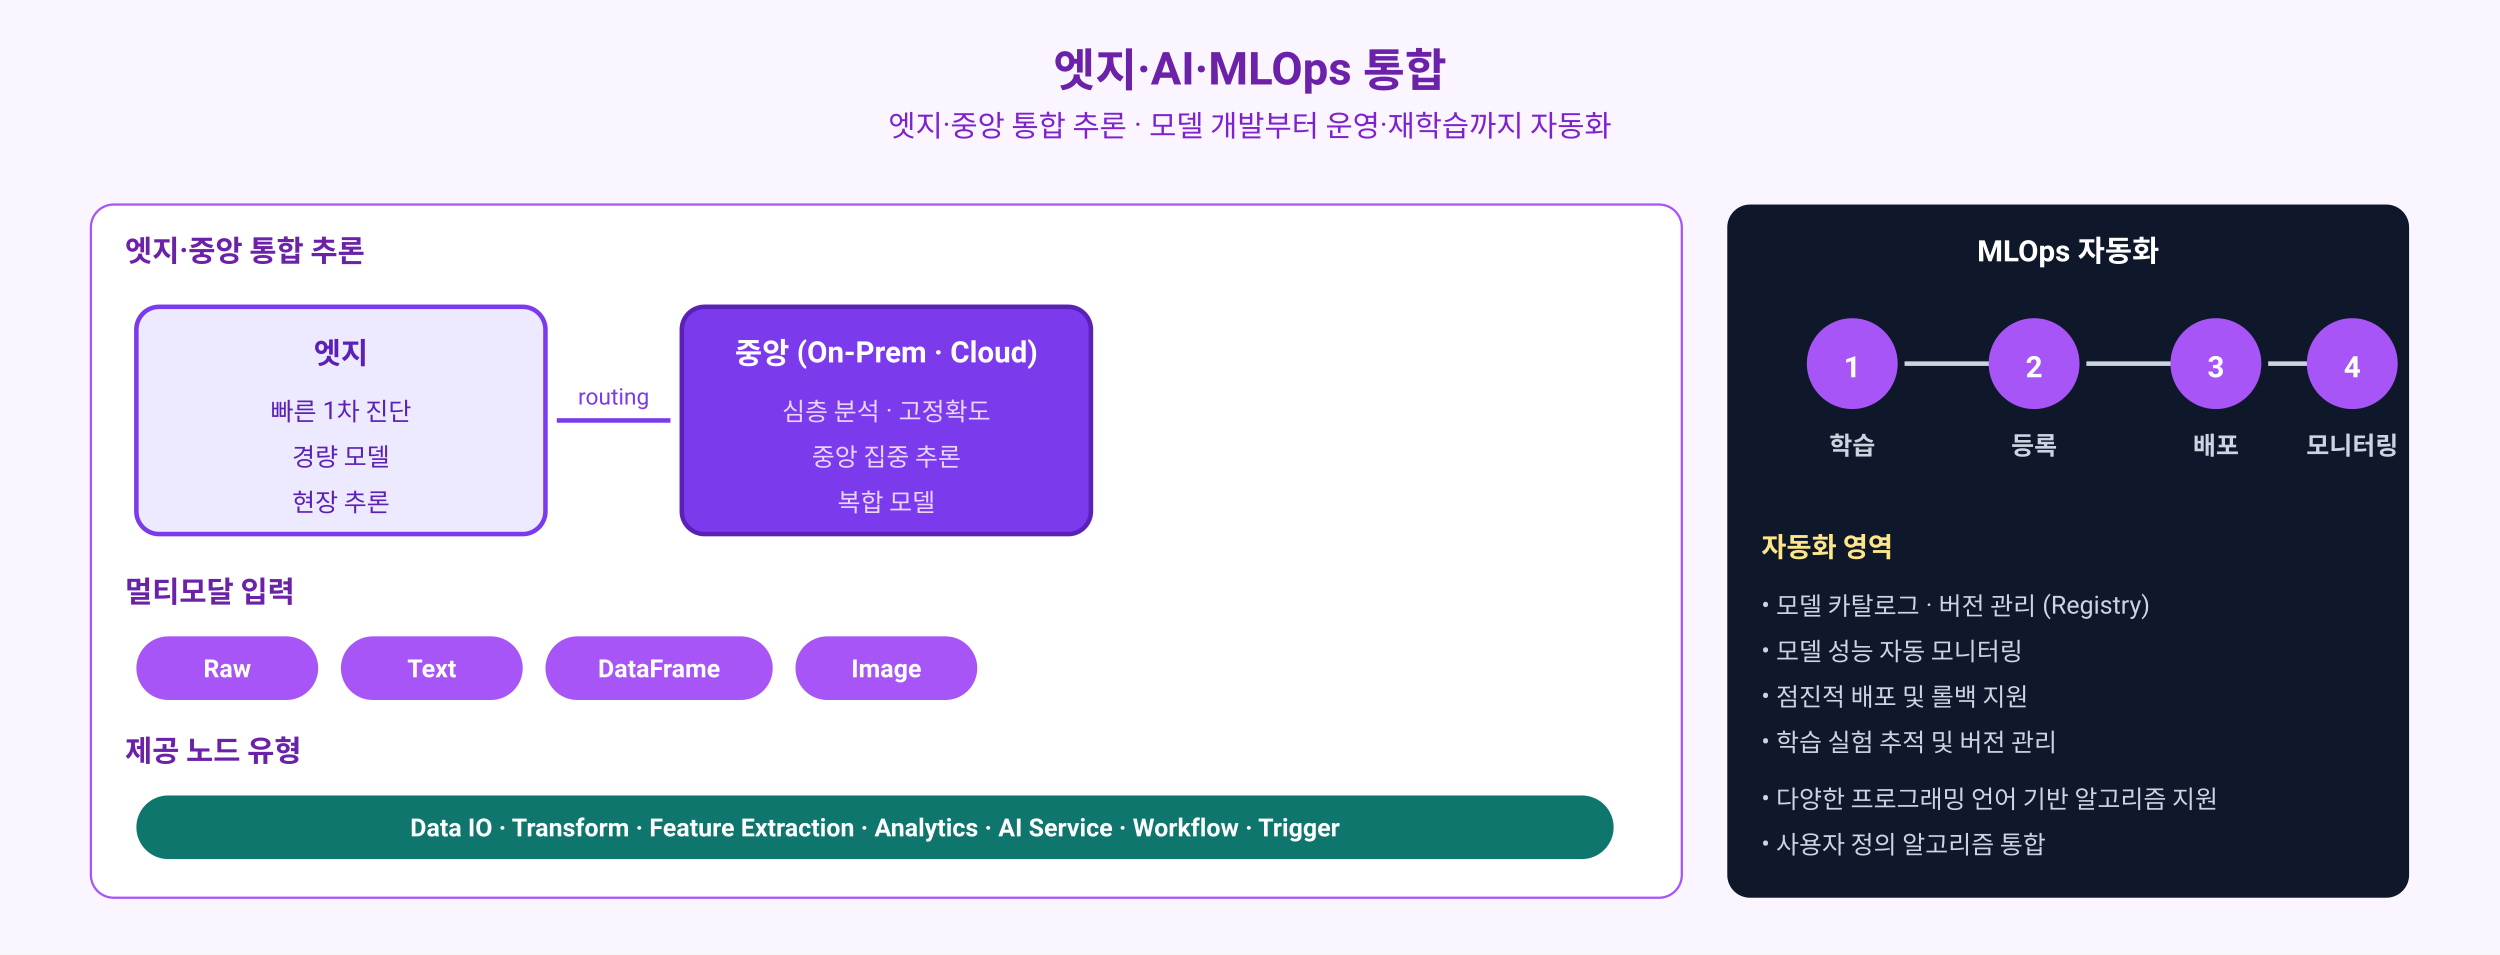
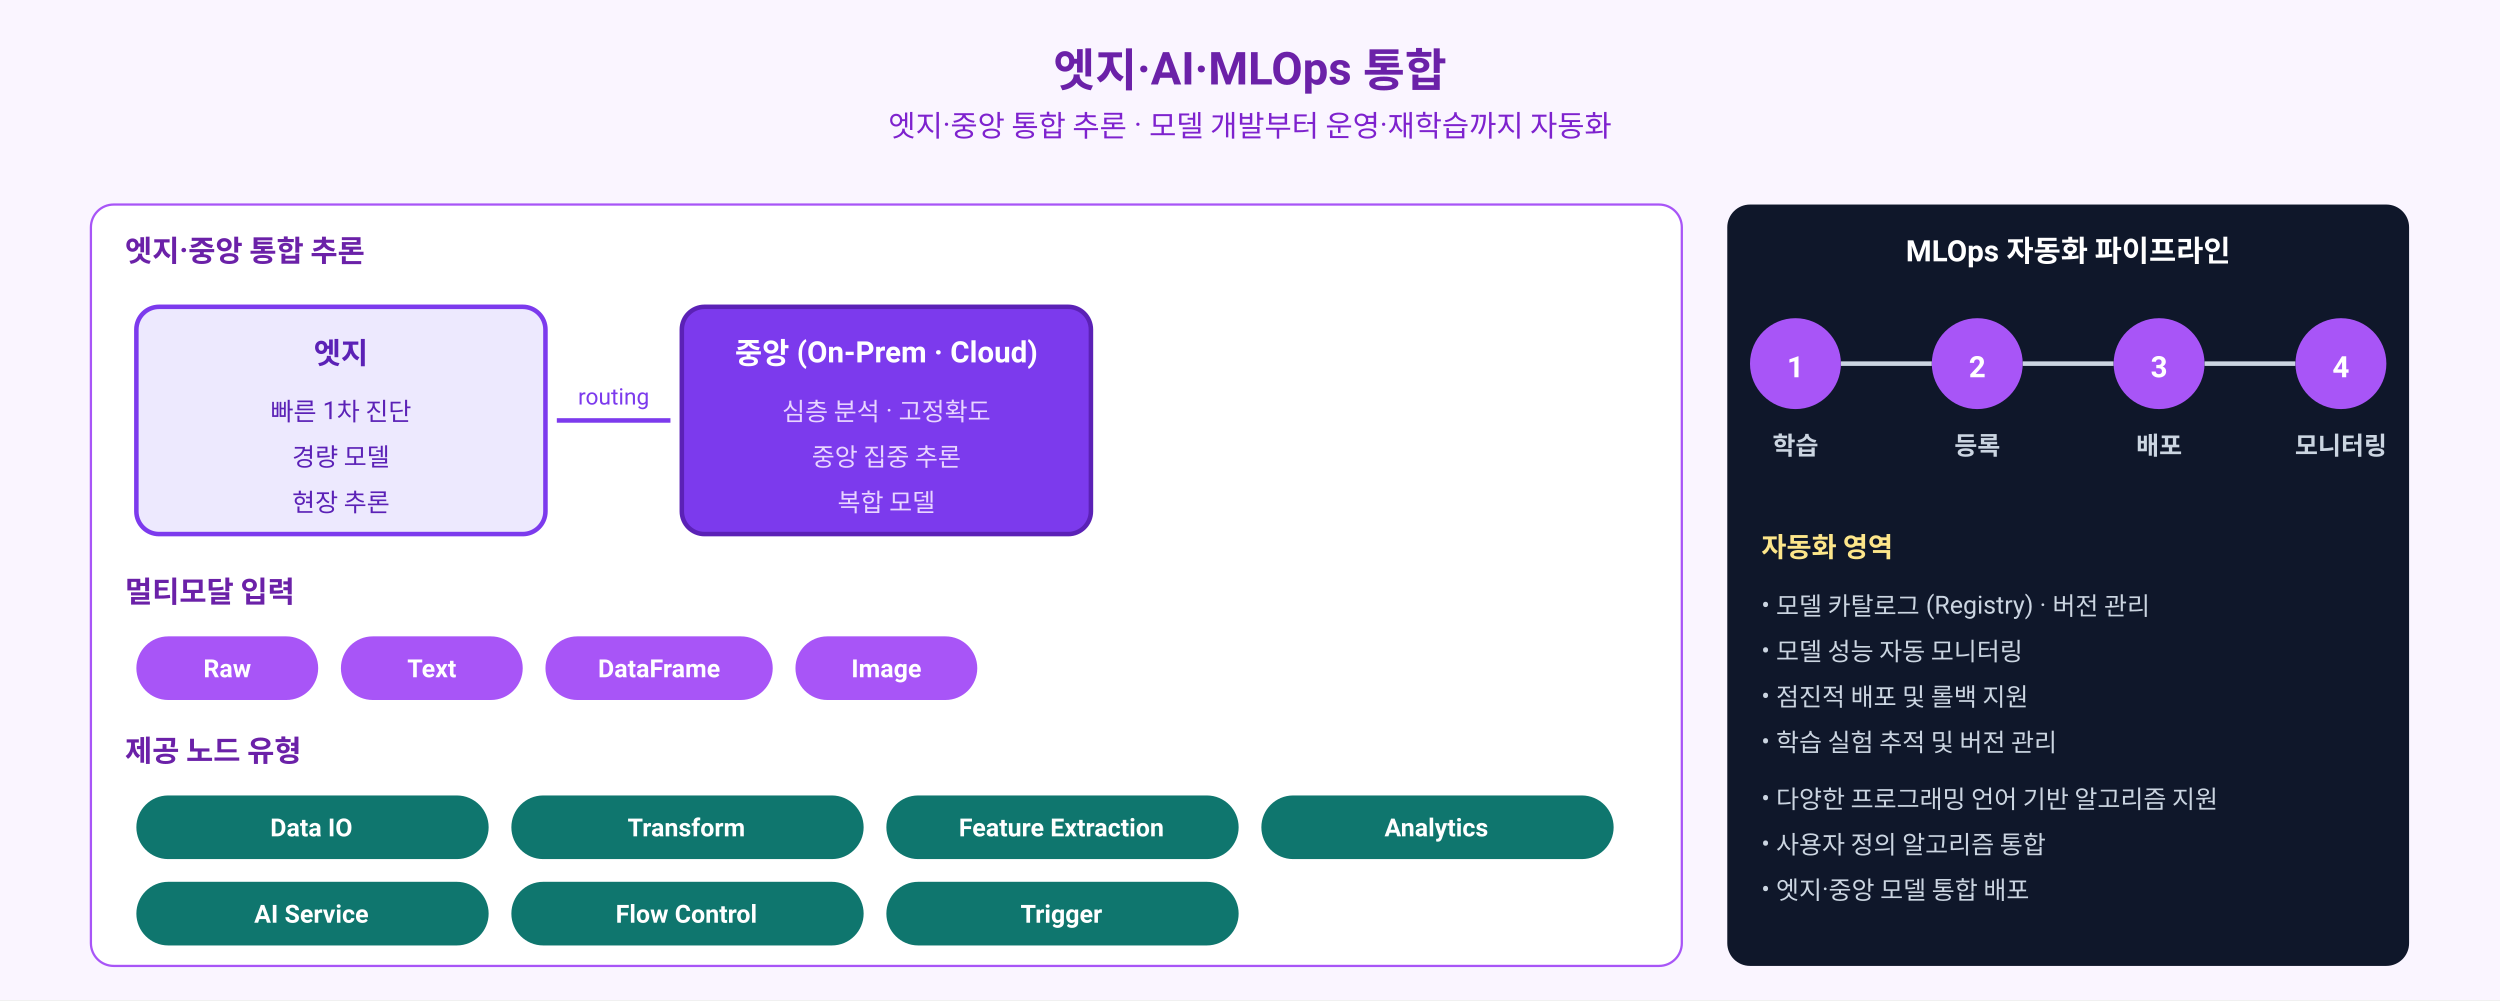
- <svg xmlns="http://www.w3.org/2000/svg" viewBox="0 0 1100 420" font-family="-apple-system,BlinkMacSystemFont,'Segoe UI',Roboto,sans-serif">
-   <rect width="1100" height="420" fill="#faf5ff" />
+ <svg xmlns="http://www.w3.org/2000/svg" viewBox="0 0 1100 440" font-family="-apple-system,BlinkMacSystemFont,'Segoe UI',Roboto,sans-serif">
+   <rect width="1100" height="440" fill="#faf5ff" />
  <text x="550" y="38" text-anchor="middle" font-size="20" font-weight="700" fill="#6b21a8">엣지·AI·MLOps 통합</text>
  <text x="550" y="60" text-anchor="middle" font-size="13" fill="#7e22ce">엣지·중앙 통합 추론 · 모델 개발부터 운영·재학습까지 자동화</text>
-   <rect x="40" y="90" width="700" height="305" rx="10" fill="#ffffff" stroke="#a855f7" />
+   <rect x="40" y="90" width="700" height="335" rx="10" fill="#ffffff" stroke="#a855f7" />
  <text x="55" y="115" font-size="13" font-weight="700" fill="#6b21a8">엣지·중앙 통합 추론</text>
  <rect x="60" y="135" width="180" height="100" rx="10" fill="#ede9fe" stroke="#7c3aed" stroke-width="2" />
  <text x="150" y="160" text-anchor="middle" font-size="13" font-weight="700" fill="#5b21b6">엣지</text>
  <text x="150" y="185" text-anchor="middle" font-size="11" fill="#5b21b6">빠른 1차 진단</text>
  <text x="150" y="205" text-anchor="middle" font-size="11" fill="#5b21b6">경량 모델</text>
  <text x="150" y="225" text-anchor="middle" font-size="11" fill="#5b21b6">현장 추론</text>
  <line x1="245" y1="185" x2="295" y2="185" stroke="#7c3aed" stroke-width="2" />
  <text x="270" y="178" text-anchor="middle" font-size="10" fill="#7c3aed">routing</text>
  <rect x="300" y="135" width="180" height="100" rx="10" fill="#7c3aed" stroke="#5b21b6" stroke-width="2" />
  <text x="390" y="160" text-anchor="middle" font-size="13" font-weight="700" fill="#ffffff">중앙 (On-Prem · Cloud)</text>
  <text x="390" y="185" text-anchor="middle" font-size="11" fill="#e9d5ff">심층 분석 · 고정확도</text>
  <text x="390" y="205" text-anchor="middle" font-size="11" fill="#e9d5ff">중앙 집중 추론</text>
  <text x="390" y="225" text-anchor="middle" font-size="11" fill="#e9d5ff">복합 모델</text>
  <text x="55" y="265" font-size="13" font-weight="700" fill="#6b21a8">멀티모달 입력</text>
  <g font-size="11" font-weight="600">
    <rect x="60" y="280" width="80" height="28" rx="14" fill="#a855f7" />
    <text x="100" y="298" text-anchor="middle" fill="#ffffff">Raw</text>
    <rect x="150" y="280" width="80" height="28" rx="14" fill="#a855f7" />
    <text x="190" y="298" text-anchor="middle" fill="#ffffff">Text</text>
    <rect x="240" y="280" width="100" height="28" rx="14" fill="#a855f7" />
    <text x="290" y="298" text-anchor="middle" fill="#ffffff">DataFrame</text>
    <rect x="350" y="280" width="80" height="28" rx="14" fill="#a855f7" />
    <text x="390" y="298" text-anchor="middle" fill="#ffffff">Image</text>
  </g>
  <text x="55" y="335" font-size="13" font-weight="700" fill="#6b21a8">제공 노드 유형</text>
  <g font-size="11" font-weight="600">
-     <rect x="60" y="350" width="650" height="28" rx="14" fill="#0f766e" />
-     <text x="385" y="368" text-anchor="middle" fill="#ffffff">Data IO · Transform · Feature Extraction · Analytics · AI Service · Workflow · Trigger</text>
+     <rect x="60" y="350" width="155" height="28" rx="14" fill="#0f766e" />
+     <text x="137" y="368" text-anchor="middle" fill="#ffffff">Data IO</text>
+     <rect x="225" y="350" width="155" height="28" rx="14" fill="#0f766e" />
+     <text x="302" y="368" text-anchor="middle" fill="#ffffff">Transform</text>
+     <rect x="390" y="350" width="155" height="28" rx="14" fill="#0f766e" />
+     <text x="467" y="368" text-anchor="middle" fill="#ffffff">Feature Extraction</text>
+     <rect x="555" y="350" width="155" height="28" rx="14" fill="#0f766e" />
+     <text x="632" y="368" text-anchor="middle" fill="#ffffff">Analytics</text>
+     <rect x="60" y="388" width="155" height="28" rx="14" fill="#0f766e" />
+     <text x="137" y="406" text-anchor="middle" fill="#ffffff">AI Service</text>
+     <rect x="225" y="388" width="155" height="28" rx="14" fill="#0f766e" />
+     <text x="302" y="406" text-anchor="middle" fill="#ffffff">Flow Control</text>
+     <rect x="390" y="388" width="155" height="28" rx="14" fill="#0f766e" />
+     <text x="467" y="406" text-anchor="middle" fill="#ffffff">Trigger</text>
  </g>
-   <rect x="760" y="90" width="300" height="305" rx="10" fill="#0f172a" />
-   <text x="910" y="115" text-anchor="middle" font-size="13" font-weight="700" fill="#ffffff">MLOps 자동화</text>
+   <rect x="760" y="90" width="300" height="335" rx="10" fill="#0f172a" />
+   <text x="910" y="115" text-anchor="middle" font-size="13" font-weight="700" fill="#ffffff">MLOps 자동화 파이프라인</text>
  <g font-weight="600">
-     <circle cx="815" cy="160" r="20" fill="#a855f7" />
-     <text x="815" y="166" text-anchor="middle" font-size="13" fill="#ffffff">1</text>
-     <text x="815" y="200" text-anchor="middle" font-size="11" fill="#cbd5e1">학습</text>
-     <line x1="838" y1="160" x2="887" y2="160" stroke="#cbd5e1" stroke-width="2" />
-     <circle cx="895" cy="160" r="20" fill="#a855f7" />
-     <text x="895" y="166" text-anchor="middle" font-size="13" fill="#ffffff">2</text>
-     <text x="895" y="200" text-anchor="middle" font-size="11" fill="#cbd5e1">등록</text>
-     <line x1="918" y1="160" x2="967" y2="160" stroke="#cbd5e1" stroke-width="2" />
-     <circle cx="975" cy="160" r="20" fill="#a855f7" />
-     <text x="975" y="166" text-anchor="middle" font-size="13" fill="#ffffff">3</text>
-     <text x="975" y="200" text-anchor="middle" font-size="11" fill="#cbd5e1">배포</text>
-     <line x1="998" y1="160" x2="1027" y2="160" stroke="#cbd5e1" stroke-width="2" />
-     <circle cx="1035" cy="160" r="20" fill="#a855f7" />
-     <text x="1035" y="166" text-anchor="middle" font-size="13" fill="#ffffff">4</text>
-     <text x="1035" y="200" text-anchor="middle" font-size="11" fill="#cbd5e1">모니터링</text>
+     <circle cx="790" cy="160" r="20" fill="#a855f7" />
+     <text x="790" y="166" text-anchor="middle" font-size="13" fill="#ffffff">1</text>
+     <text x="790" y="200" text-anchor="middle" font-size="11" fill="#cbd5e1">학습</text>
+     <line x1="810" y1="160" x2="850" y2="160" stroke="#cbd5e1" stroke-width="2" />
+     <circle cx="870" cy="160" r="20" fill="#a855f7" />
+     <text x="870" y="166" text-anchor="middle" font-size="13" fill="#ffffff">2</text>
+     <text x="870" y="200" text-anchor="middle" font-size="11" fill="#cbd5e1">등록</text>
+     <line x1="890" y1="160" x2="930" y2="160" stroke="#cbd5e1" stroke-width="2" />
+     <circle cx="950" cy="160" r="20" fill="#a855f7" />
+     <text x="950" y="166" text-anchor="middle" font-size="13" fill="#ffffff">3</text>
+     <text x="950" y="200" text-anchor="middle" font-size="11" fill="#cbd5e1">배포</text>
+     <line x1="970" y1="160" x2="1010" y2="160" stroke="#cbd5e1" stroke-width="2" />
+     <circle cx="1030" cy="160" r="20" fill="#a855f7" />
+     <text x="1030" y="166" text-anchor="middle" font-size="13" fill="#ffffff">4</text>
+     <text x="1030" y="200" text-anchor="middle" font-size="11" fill="#cbd5e1">모니터링</text>
  </g>
  <text x="775" y="245" font-size="12" font-weight="700" fill="#fde68a">자동화 영역</text>
-   <text x="775" y="270" font-size="11" fill="#cbd5e1">• 모델 카탈로그 · 버전 관리 (Registry)</text>
+   <text x="775" y="270" font-size="11" fill="#cbd5e1">• 모델 카탈로그 (Registry) · 버전 관리</text>
  <text x="775" y="290" font-size="11" fill="#cbd5e1">• 모델 성능 자동 모니터링</text>
  <text x="775" y="310" font-size="11" fill="#cbd5e1">• 점진적 배포 및 롤백 지원</text>
  <text x="775" y="330" font-size="11" fill="#cbd5e1">• 학습 실험 추적 및 버전 관리</text>
  <text x="775" y="355" font-size="11" fill="#cbd5e1">• 다양한 프로그래밍 언어 기반 알고리즘 지원</text>
  <text x="775" y="375" font-size="11" fill="#cbd5e1">• 사용자 정의 알고리즘 통합</text>
+   <text x="775" y="395" font-size="11" fill="#cbd5e1">• 엣지·중앙 모델 통합 배포</text>
</svg>
